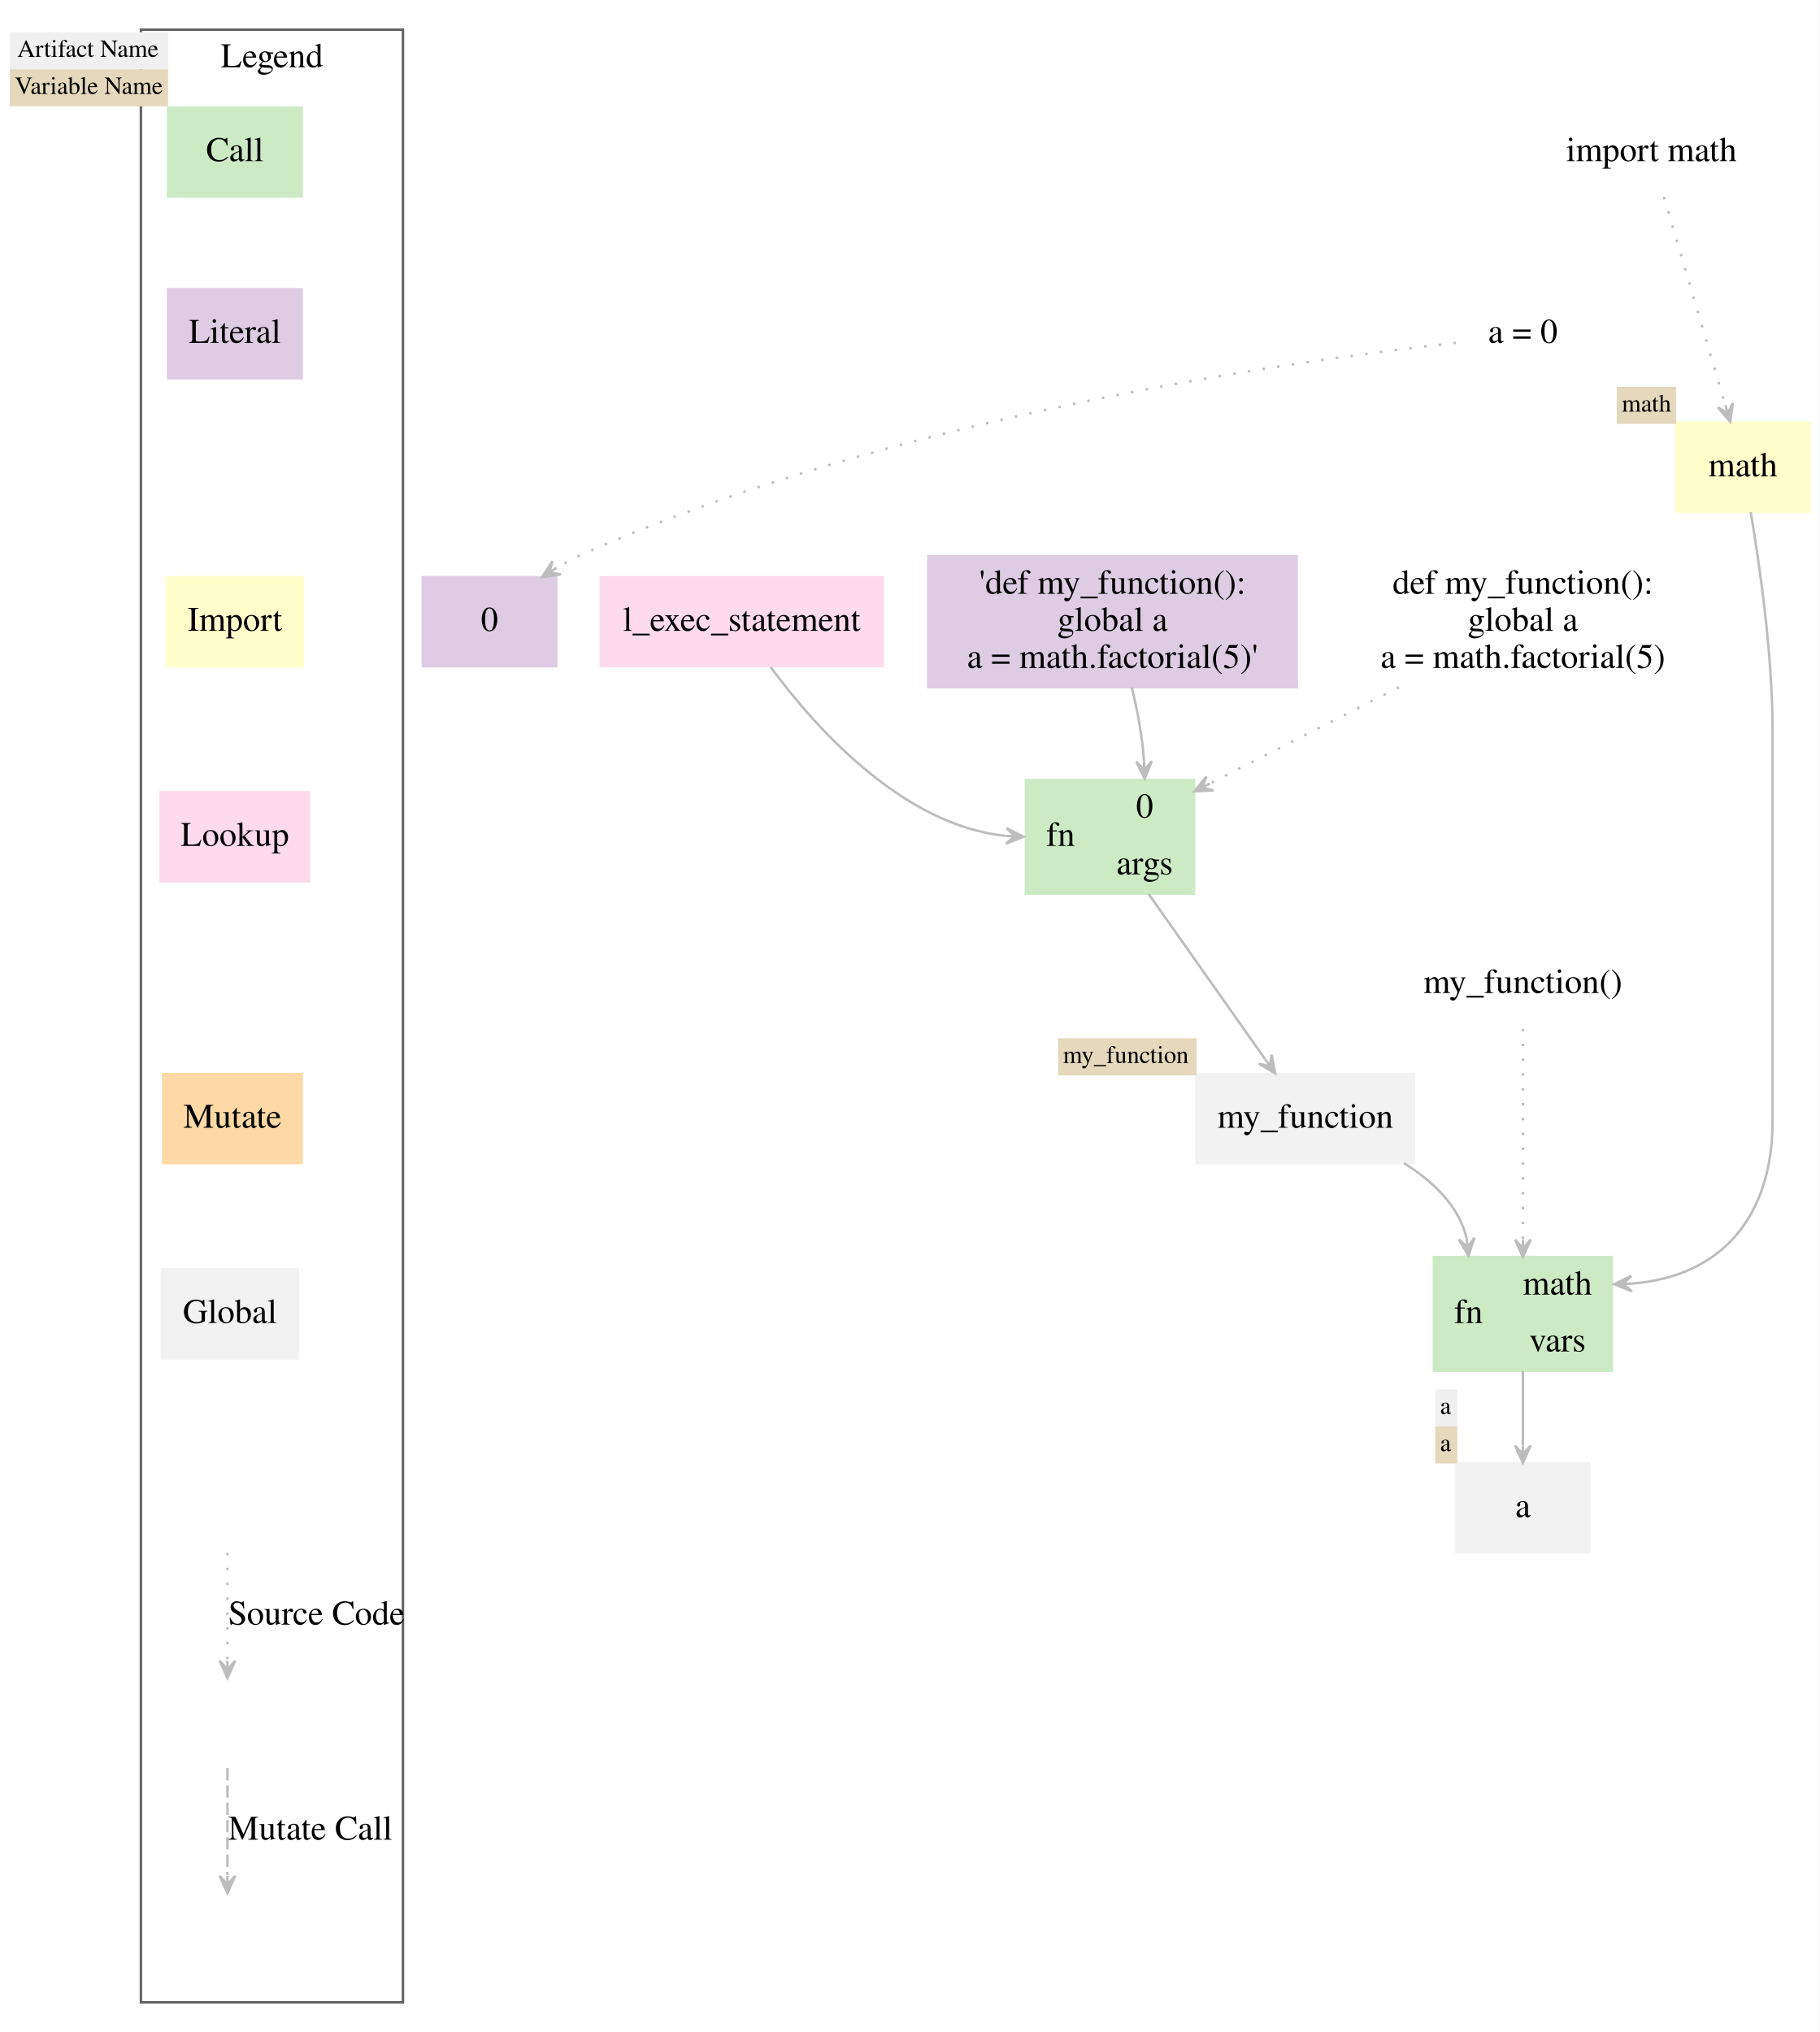
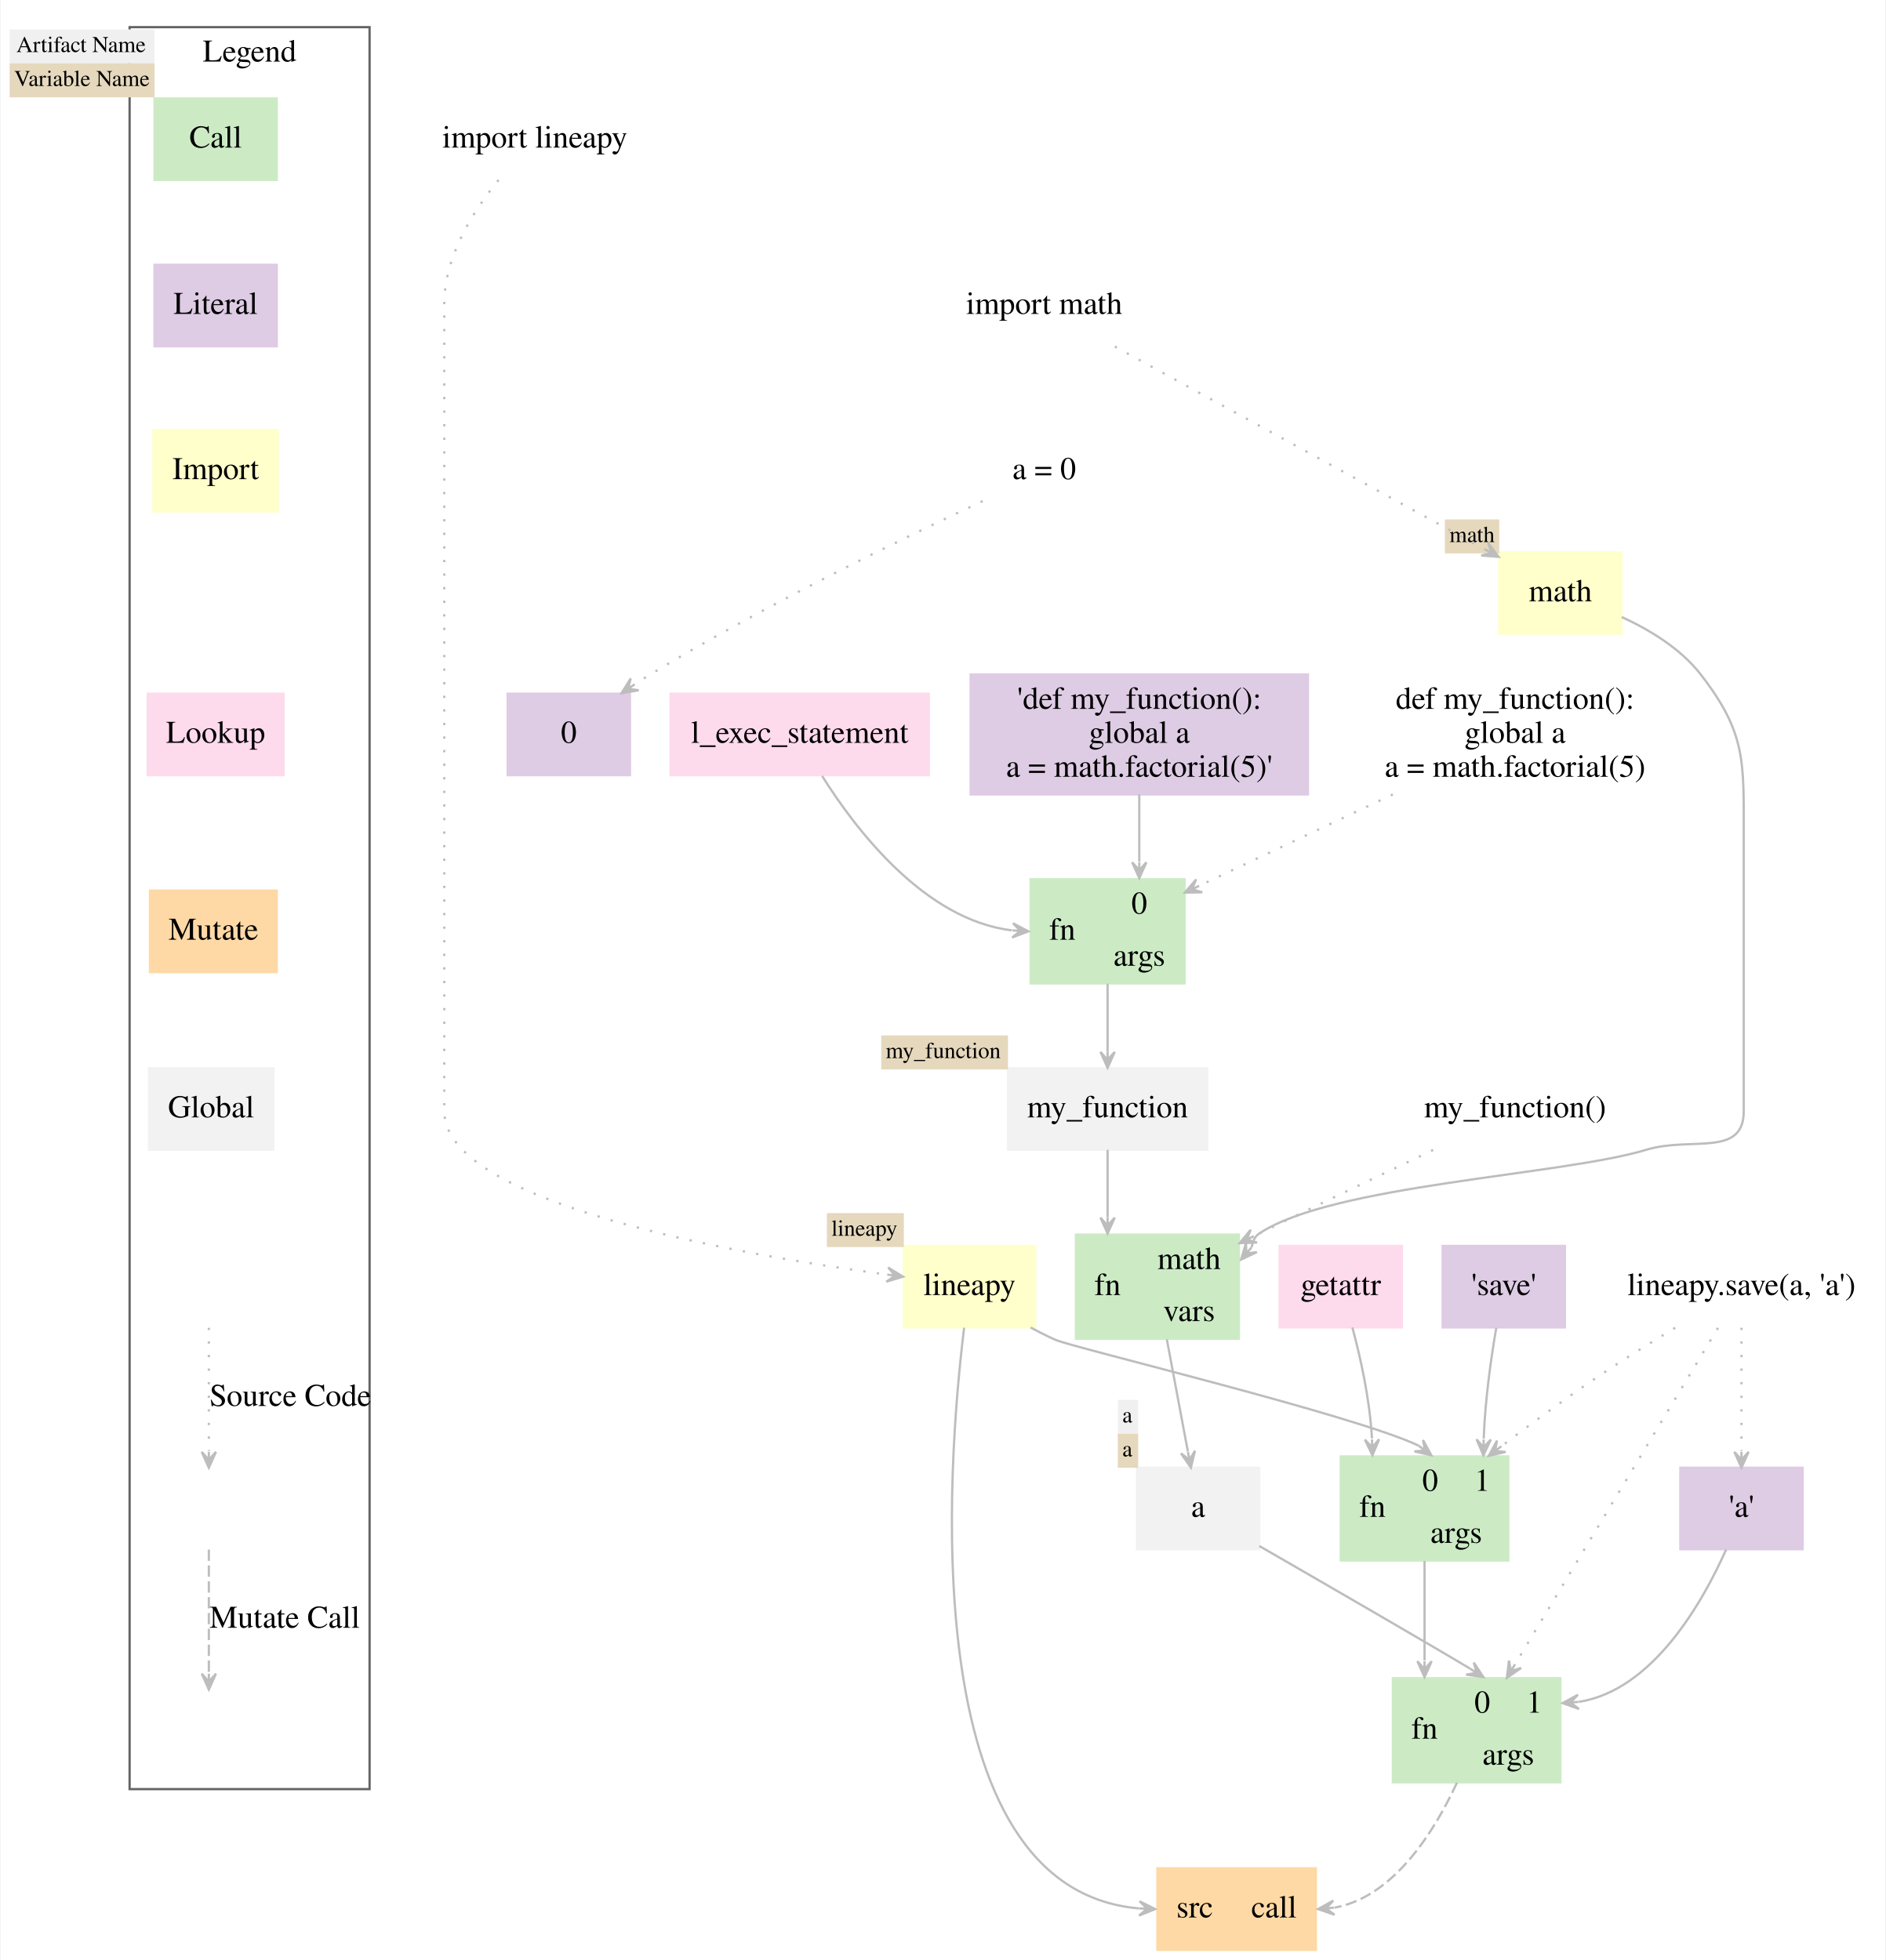
- <svg xmlns="http://www.w3.org/2000/svg" width="736pt" height="822pt" viewBox="0.00 0.00 736.00 822.00">
-   <g id="graph0" class="graph" transform="scale(1 1) rotate(0) translate(4 818)">
-     <polygon fill="white" stroke="transparent" points="-4,4 -4,-818 732,-818 732,4 -4,4" />
+ <svg xmlns="http://www.w3.org/2000/svg" width="833pt" height="866pt" viewBox="0.00 0.00 832.50 866.00">
+   <g id="graph0" class="graph" transform="scale(1 1) rotate(0) translate(4 862)">
+     <polygon fill="white" stroke="transparent" points="-4,4 -4,-862 828.5,-862 828.5,4 -4,4" />
    <g id="clust1" class="cluster">
-       <polygon fill="none" stroke="#636363" points="53,-8 53,-806 159,-806 159,-8 53,-8" />
-       <text text-anchor="middle" x="106" y="-790.8" font-family="Times,serif" font-size="14.00">Legend</text>
+       <polygon fill="none" stroke="#636363" points="53,-71.5 53,-850 159,-850 159,-71.5 53,-71.5" />
+       <text text-anchor="middle" x="106" y="-834.8" font-family="Times,serif" font-size="14.00">Legend</text>
    </g>
    <g id="node1" class="node">
-       <polygon fill="#ccebc5" stroke="#ccebc5" points="64,-738.5 64,-774.5 118,-774.5 118,-738.5 64,-738.5" />
-       <text text-anchor="middle" x="91" y="-752.8" font-family="Times,serif" font-size="14.00">Call</text>
-       <polygon fill="#f0f0f0" stroke="transparent" points="0,-790 0,-805 64,-805 64,-790 0,-790" />
-       <text text-anchor="start" x="3" y="-795" font-family="Times,serif" font-size="10.00">Artifact Name</text>
-       <polygon fill="#e5d8bd" stroke="transparent" points="0,-775 0,-790 64,-790 64,-775 0,-775" />
-       <text text-anchor="start" x="2" y="-780" font-family="Times,serif" font-size="10.00">Variable Name</text>
+       <polygon fill="#ccebc5" stroke="#ccebc5" points="64,-782.5 64,-818.5 118,-818.5 118,-782.5 64,-782.5" />
+       <text text-anchor="middle" x="91" y="-796.8" font-family="Times,serif" font-size="14.00">Call</text>
+       <polygon fill="#f0f0f0" stroke="transparent" points="0,-834 0,-849 64,-849 64,-834 0,-834" />
+       <text text-anchor="start" x="3" y="-839" font-family="Times,serif" font-size="10.00">Artifact Name</text>
+       <polygon fill="#e5d8bd" stroke="transparent" points="0,-819 0,-834 64,-834 64,-819 0,-819" />
+       <text text-anchor="start" x="2" y="-824" font-family="Times,serif" font-size="10.00">Variable Name</text>
    </g>
    <g id="node2" class="node">
-       <polygon fill="#decbe4" stroke="#decbe4" points="118,-701 64,-701 64,-665 118,-665 118,-701" />
-       <text text-anchor="middle" x="91" y="-679.3" font-family="Times,serif" font-size="14.00">Literal</text>
+       <polygon fill="#decbe4" stroke="#decbe4" points="118,-745 64,-745 64,-709 118,-709 118,-745" />
+       <text text-anchor="middle" x="91" y="-723.3" font-family="Times,serif" font-size="14.00">Literal</text>
    </g>
    <g id="node3" class="node">
-       <polygon fill="#ffffcc" stroke="#ffffcc" points="118.5,-584.5 63.5,-584.5 63.5,-548.5 118.5,-548.5 118.5,-584.5" />
-       <text text-anchor="middle" x="91" y="-562.8" font-family="Times,serif" font-size="14.00">Import</text>
+       <polygon fill="#ffffcc" stroke="#ffffcc" points="118.5,-672 63.5,-672 63.5,-636 118.5,-636 118.5,-672" />
+       <text text-anchor="middle" x="91" y="-650.3" font-family="Times,serif" font-size="14.00">Import</text>
    </g>
    <g id="node4" class="node">
-       <polygon fill="#fddaec" stroke="#fddaec" points="121,-497.5 61,-497.5 61,-461.5 121,-461.5 121,-497.5" />
-       <text text-anchor="middle" x="91" y="-475.8" font-family="Times,serif" font-size="14.00">Lookup</text>
+       <polygon fill="#fddaec" stroke="#fddaec" points="121,-555.5 61,-555.5 61,-519.5 121,-519.5 121,-555.5" />
+       <text text-anchor="middle" x="91" y="-533.8" font-family="Times,serif" font-size="14.00">Lookup</text>
    </g>
    <g id="node5" class="node">
-       <polygon fill="#fed9a6" stroke="#fed9a6" points="62,-347.5 62,-383.5 118,-383.5 118,-347.5 62,-347.5" />
-       <text text-anchor="middle" x="90" y="-361.8" font-family="Times,serif" font-size="14.00">Mutate</text>
+       <polygon fill="#fed9a6" stroke="#fed9a6" points="62,-432.5 62,-468.5 118,-468.5 118,-432.5 62,-432.5" />
+       <text text-anchor="middle" x="90" y="-446.8" font-family="Times,serif" font-size="14.00">Mutate</text>
    </g>
    <g id="node6" class="node">
-       <polygon fill="#f2f2f2" stroke="#f2f2f2" points="116.5,-304.5 61.5,-304.5 61.5,-268.5 116.5,-268.5 116.5,-304.5" />
-       <text text-anchor="middle" x="89" y="-282.8" font-family="Times,serif" font-size="14.00">Global</text>
+       <polygon fill="#f2f2f2" stroke="#f2f2f2" points="116.5,-390 61.5,-390 61.5,-354 116.5,-354 116.5,-390" />
+       <text text-anchor="middle" x="89" y="-368.3" font-family="Times,serif" font-size="14.00">Global</text>
    </g>
    <g id="edge7" class="edge">
-       <path fill="none" stroke="#bdbdbd" stroke-dasharray="1,5" d="M88,-189.8C88,-177.36 88,-160.36 88,-146.5" />
-       <polygon fill="#bdbdbd" stroke="#bdbdbd" points="88,-139.18 91.15,-146.18 88,-142.68 88,-146.18 88,-146.18 88,-146.18 88,-142.68 84.85,-146.18 88,-139.18 88,-139.18" />
-       <text text-anchor="middle" x="124" y="-160.8" font-family="Times,serif" font-size="14.00">Source Code</text>
+       <path fill="none" stroke="#bdbdbd" stroke-dasharray="1,5" d="M88,-275.34C88,-260.18 88,-237.92 88,-220.91" />
+       <polygon fill="#bdbdbd" stroke="#bdbdbd" points="88,-213.51 91.15,-220.51 88,-217.01 88,-220.51 88,-220.51 88,-220.51 88,-217.01 84.85,-220.51 88,-213.51 88,-213.51" />
+       <text text-anchor="middle" x="124" y="-240.8" font-family="Times,serif" font-size="14.00">Source Code</text>
    </g>
    <g id="edge8" class="edge">
-       <path fill="none" stroke="#bdbdbd" stroke-dasharray="5,2" d="M88,-102.8C88,-90.36 88,-73.36 88,-59.5" />
-       <polygon fill="#bdbdbd" stroke="#bdbdbd" points="88,-52.18 91.15,-59.18 88,-55.68 88,-59.18 88,-59.18 88,-59.18 88,-55.68 84.85,-59.18 88,-52.18 88,-52.18" />
-       <text text-anchor="middle" x="121.5" y="-73.8" font-family="Times,serif" font-size="14.00">Mutate Call</text>
+       <path fill="none" stroke="#bdbdbd" stroke-dasharray="5,2" d="M88,-177.34C88,-162.18 88,-139.92 88,-122.91" />
+       <polygon fill="#bdbdbd" stroke="#bdbdbd" points="88,-115.51 91.15,-122.51 88,-119.01 88,-122.51 88,-122.51 88,-122.51 88,-119.01 84.85,-122.51 88,-115.51 88,-115.51" />
+       <text text-anchor="middle" x="121.5" y="-142.8" font-family="Times,serif" font-size="14.00">Mutate Call</text>
    </g>
    <g id="node10" class="node">
-       <polygon fill="#ffffcc" stroke="#ffffcc" points="728,-647 674,-647 674,-611 728,-611 728,-647" />
-       <text text-anchor="middle" x="701" y="-625.3" font-family="Times,serif" font-size="14.00">math</text>
-       <polygon fill="#e5d8bd" stroke="transparent" points="650,-646.5 650,-661.5 674,-661.5 674,-646.5 650,-646.5" />
-       <text text-anchor="start" x="652" y="-651.5" font-family="Times,serif" font-size="10.00">math</text>
+       <polygon fill="#ffffcc" stroke="#ffffcc" points="453,-311.5 395,-311.5 395,-275.5 453,-275.5 453,-311.5" />
+       <text text-anchor="middle" x="424" y="-289.8" font-family="Times,serif" font-size="14.00">lineapy</text>
+       <polygon fill="#e5d8bd" stroke="transparent" points="361,-311 361,-326 395,-326 395,-311 361,-311" />
+       <text text-anchor="start" x="363" y="-316" font-family="Times,serif" font-size="10.00">lineapy</text>
+     </g>
+     <g id="node22" class="node">
+       <polygon fill="#ccebc5" stroke="#ccebc5" points="588,-172.5 588,-218.5 662,-218.5 662,-172.5 588,-172.5" />
+       <text text-anchor="middle" x="602" y="-191.8" font-family="Times,serif" font-size="14.00">fn</text>
+       <polyline fill="none" stroke="#ccebc5" points="616,-172.5 616,-218.5 " />
+       <text text-anchor="middle" x="627.5" y="-203.3" font-family="Times,serif" font-size="14.00">0</text>
+       <polyline fill="none" stroke="#ccebc5" points="639,-195.5 639,-218.5 " />
+       <text text-anchor="middle" x="650.5" y="-203.3" font-family="Times,serif" font-size="14.00">1</text>
+       <polyline fill="none" stroke="#ccebc5" points="616,-195.5 662,-195.5 " />
+       <text text-anchor="middle" x="639" y="-180.3" font-family="Times,serif" font-size="14.00">args</text>
+     </g>
+     <g id="edge16" class="edge">
+       <path fill="none" stroke="#bdbdbd" d="M450.99,-275.48C454.62,-273.5 458.35,-271.61 462,-270 469.82,-266.54 594.29,-236.7 622.39,-223.26" />
+       <polygon fill="#bdbdbd" stroke="#bdbdbd" points="628,-219 624.33,-225.74 625.21,-221.12 622.43,-223.23 622.43,-223.23 622.43,-223.23 625.21,-221.12 620.52,-220.73 628,-219 628,-219" />
+     </g>
+     <g id="node23" class="node">
+       <polygon fill="#fed9a6" stroke="#fed9a6" points="507,-0.5 507,-36.5 577,-36.5 577,-0.5 507,-0.5" />
+       <text text-anchor="middle" x="523.5" y="-14.8" font-family="Times,serif" font-size="14.00">src</text>
+       <polyline fill="none" stroke="#fed9a6" points="540,-0.5 540,-36.5 " />
+       <text text-anchor="middle" x="558.5" y="-14.8" font-family="Times,serif" font-size="14.00">call</text>
+     </g>
+     <g id="edge18" class="edge">
+       <path fill="none" stroke="#bdbdbd" d="M421.63,-275.36C414.42,-216.72 398.97,-27.27 498.93,-18.79" />
+       <polygon fill="#bdbdbd" stroke="#bdbdbd" points="506,-18.5 499.14,-21.94 502.5,-18.65 499.01,-18.79 499.01,-18.79 499.01,-18.79 502.5,-18.65 498.88,-15.64 506,-18.5 506,-18.5" />
+     </g>
+     <g id="node11" class="node">
+       <polygon fill="#ffffcc" stroke="#ffffcc" points="712,-618 658,-618 658,-582 712,-582 712,-618" />
+       <text text-anchor="middle" x="685" y="-596.3" font-family="Times,serif" font-size="14.00">math</text>
+       <polygon fill="#e5d8bd" stroke="transparent" points="634,-617.5 634,-632.5 658,-632.5 658,-617.5 634,-617.5" />
+       <text text-anchor="start" x="636" y="-622.5" font-family="Times,serif" font-size="10.00">math</text>
+     </g>
+     <g id="node18" class="node">
+       <polygon fill="#ccebc5" stroke="#ccebc5" points="471,-270.5 471,-316.5 543,-316.5 543,-270.5 471,-270.5" />
+       <text text-anchor="middle" x="485" y="-289.8" font-family="Times,serif" font-size="14.00">fn</text>
+       <polyline fill="none" stroke="#ccebc5" points="499,-270.5 499,-316.5 " />
+       <text text-anchor="middle" x="521" y="-301.3" font-family="Times,serif" font-size="14.00">math</text>
+       <polyline fill="none" stroke="#ccebc5" points="499,-293.5 543,-293.5 " />
+       <text text-anchor="middle" x="521" y="-278.3" font-family="Times,serif" font-size="14.00">vars</text>
+     </g>
+     <g id="edge14" class="edge">
+       <path fill="none" stroke="#bdbdbd" d="M712.15,-589.36C724.43,-583.73 738.14,-575.43 747,-564 767.01,-538.18 766,-525.67 766,-493 766,-493 766,-493 766,-371 766,-350.45 742.66,-359.97 723,-354 685.8,-342.7 584.35,-338.57 552,-317 549.73,-315.49 549.11,-313.1 548.61,-310.89" />
+       <polygon fill="#bdbdbd" stroke="#bdbdbd" points="544,-305.5 550.94,-308.77 546.27,-308.16 548.55,-310.82 548.55,-310.82 548.55,-310.82 546.27,-308.16 546.15,-312.87 544,-305.5 544,-305.5" />
+     </g>
+     <g id="node12" class="node">
+       <polygon fill="#decbe4" stroke="#decbe4" points="274,-555.5 220,-555.5 220,-519.5 274,-519.5 274,-555.5" />
+       <text text-anchor="middle" x="247" y="-533.8" font-family="Times,serif" font-size="14.00">0</text>
+     </g>
+     <g id="node13" class="node">
+       <polygon fill="#fddaec" stroke="#fddaec" points="406,-555.5 292,-555.5 292,-519.5 406,-519.5 406,-555.5" />
+       <text text-anchor="middle" x="349" y="-533.8" font-family="Times,serif" font-size="14.00">l_exec_statement</text>
+     </g>
+     <g id="node16" class="node">
+       <polygon fill="#ccebc5" stroke="#ccebc5" points="451,-427.5 451,-473.5 519,-473.5 519,-427.5 451,-427.5" />
+       <text text-anchor="middle" x="465" y="-446.8" font-family="Times,serif" font-size="14.00">fn</text>
+       <polyline fill="none" stroke="#ccebc5" points="479,-427.5 479,-473.5 " />
+       <text text-anchor="middle" x="499" y="-458.3" font-family="Times,serif" font-size="14.00">0</text>
+       <polyline fill="none" stroke="#ccebc5" points="479,-450.5 519,-450.5 " />
+       <text text-anchor="middle" x="499" y="-435.3" font-family="Times,serif" font-size="14.00">args</text>
+     </g>
+     <g id="edge10" class="edge">
+       <path fill="none" stroke="#bdbdbd" d="M358.93,-519.1C373.79,-495.44 404.24,-455.53 442.72,-450.94" />
+       <polygon fill="#bdbdbd" stroke="#bdbdbd" points="450,-450.5 443.2,-454.06 446.51,-450.71 443.01,-450.92 443.01,-450.92 443.01,-450.92 446.51,-450.71 442.82,-447.77 450,-450.5 450,-450.5" />
+     </g>
+     <g id="node14" class="node">
+       <polygon fill="#decbe4" stroke="#decbe4" points="573.5,-564 424.5,-564 424.5,-511 573.5,-511 573.5,-564" />
+       <text text-anchor="middle" x="499" y="-548.8" font-family="Times,serif" font-size="14.00">'def my_function():</text>
+       <text text-anchor="middle" x="499" y="-533.8" font-family="Times,serif" font-size="14.00">    global a</text>
+       <text text-anchor="middle" x="499" y="-518.8" font-family="Times,serif" font-size="14.00">    a = math.factorial(5)'</text>
+     </g>
+     <g id="edge11" class="edge">
+       <path fill="none" stroke="#bdbdbd" d="M499,-510.96C499,-501.85 499,-491.34 499,-481.25" />
+       <polygon fill="#bdbdbd" stroke="#bdbdbd" points="499,-474 502.15,-481 499,-477.5 499,-481 499,-481 499,-481 499,-477.5 495.85,-481 499,-474 499,-474" />
+     </g>
+     <g id="node15" class="node">
+       <polygon fill="#f2f2f2" stroke="#f2f2f2" points="529,-390 441,-390 441,-354 529,-354 529,-390" />
+       <text text-anchor="middle" x="485" y="-368.3" font-family="Times,serif" font-size="14.00">my_function</text>
+       <polygon fill="#e5d8bd" stroke="transparent" points="385,-389.5 385,-404.5 441,-404.5 441,-389.5 385,-389.5" />
+       <text text-anchor="start" x="387" y="-394.5" font-family="Times,serif" font-size="10.00">my_function</text>
+     </g>
+     <g id="edge13" class="edge">
+       <path fill="none" stroke="#bdbdbd" d="M485,-353.98C485,-345.34 485,-334.5 485,-324.1" />
+       <polygon fill="#bdbdbd" stroke="#bdbdbd" points="485,-317 488.15,-324 485,-320.5 485,-324 485,-324 485,-324 485,-320.5 481.85,-324 485,-317 485,-317" />
+     </g>
+     <g id="edge9" class="edge">
+       <path fill="none" stroke="#bdbdbd" d="M485,-427.37C485,-417.95 485,-406.93 485,-397.28" />
+       <polygon fill="#bdbdbd" stroke="#bdbdbd" points="485,-390.22 488.15,-397.22 485,-393.72 485,-397.22 485,-397.22 485,-397.22 485,-393.72 481.85,-397.22 485,-390.22 485,-390.22" />
    </g>
    <g id="node17" class="node">
-       <polygon fill="#ccebc5" stroke="#ccebc5" points="576,-263.5 576,-309.5 648,-309.5 648,-263.5 576,-263.5" />
-       <text text-anchor="middle" x="590" y="-282.8" font-family="Times,serif" font-size="14.00">fn</text>
-       <polyline fill="none" stroke="#ccebc5" points="604,-263.5 604,-309.5 " />
-       <text text-anchor="middle" x="626" y="-294.3" font-family="Times,serif" font-size="14.00">math</text>
-       <polyline fill="none" stroke="#ccebc5" points="604,-286.5 648,-286.5 " />
-       <text text-anchor="middle" x="626" y="-271.3" font-family="Times,serif" font-size="14.00">vars</text>
-     </g>
-     <g id="edge14" class="edge">
-       <path fill="none" stroke="#bdbdbd" d="M704.15,-610.81C707.71,-589.9 713,-553.48 713,-522 713,-522 713,-522 713,-364.5 713,-326.03 692.49,-301.5 656,-298.76" />
-       <polygon fill="#bdbdbd" stroke="#bdbdbd" points="649,-298.5 656.11,-295.61 652.5,-298.63 656,-298.76 656,-298.76 656,-298.76 652.5,-298.63 655.88,-301.9 649,-298.5 649,-298.5" />
-     </g>
-     <g id="node11" class="node">
-       <polygon fill="#decbe4" stroke="#decbe4" points="221,-584.5 167,-584.5 167,-548.5 221,-548.5 221,-584.5" />
-       <text text-anchor="middle" x="194" y="-562.8" font-family="Times,serif" font-size="14.00">0</text>
-     </g>
-     <g id="node12" class="node">
-       <polygon fill="#fddaec" stroke="#fddaec" points="353,-584.5 239,-584.5 239,-548.5 353,-548.5 353,-584.5" />
-       <text text-anchor="middle" x="296" y="-562.8" font-family="Times,serif" font-size="14.00">l_exec_statement</text>
-     </g>
-     <g id="node15" class="node">
-       <polygon fill="#ccebc5" stroke="#ccebc5" points="411,-456.5 411,-502.5 479,-502.5 479,-456.5 411,-456.5" />
-       <text text-anchor="middle" x="425" y="-475.8" font-family="Times,serif" font-size="14.00">fn</text>
-       <polyline fill="none" stroke="#ccebc5" points="439,-456.5 439,-502.5 " />
-       <text text-anchor="middle" x="459" y="-487.3" font-family="Times,serif" font-size="14.00">0</text>
-       <polyline fill="none" stroke="#ccebc5" points="439,-479.5 479,-479.5 " />
-       <text text-anchor="middle" x="459" y="-464.3" font-family="Times,serif" font-size="14.00">args</text>
-     </g>
-     <g id="edge10" class="edge">
-       <path fill="none" stroke="#bdbdbd" d="M307.76,-548.1C325.32,-524.29 360.87,-484.03 402.92,-479.85" />
-       <polygon fill="#bdbdbd" stroke="#bdbdbd" points="410,-479.5 403.17,-483 406.5,-479.67 403.01,-479.85 403.01,-479.85 403.01,-479.85 406.5,-479.67 402.85,-476.7 410,-479.5 410,-479.5" />
-     </g>
-     <g id="node13" class="node">
-       <polygon fill="#decbe4" stroke="#decbe4" points="520.5,-593 371.5,-593 371.5,-540 520.5,-540 520.5,-593" />
-       <text text-anchor="middle" x="446" y="-577.8" font-family="Times,serif" font-size="14.00">'def my_function():</text>
-       <text text-anchor="middle" x="446" y="-562.8" font-family="Times,serif" font-size="14.00">    global a</text>
-       <text text-anchor="middle" x="446" y="-547.8" font-family="Times,serif" font-size="14.00">    a = math.factorial(5)'</text>
-     </g>
-     <g id="edge11" class="edge">
-       <path fill="none" stroke="#bdbdbd" d="M453.79,-539.9C456.04,-530.79 458.07,-520.24 458.76,-510.01" />
-       <polygon fill="#bdbdbd" stroke="#bdbdbd" points="459,-503 461.9,-510.11 458.88,-506.5 458.76,-510 458.76,-510 458.76,-510 458.88,-506.5 455.61,-509.89 459,-503 459,-503" />
-     </g>
-     <g id="node14" class="node">
-       <polygon fill="#f2f2f2" stroke="#f2f2f2" points="568,-383.5 480,-383.5 480,-347.5 568,-347.5 568,-383.5" />
-       <text text-anchor="middle" x="524" y="-361.8" font-family="Times,serif" font-size="14.00">my_function</text>
-       <polygon fill="#e5d8bd" stroke="transparent" points="424,-383 424,-398 480,-398 480,-383 424,-383" />
-       <text text-anchor="start" x="426" y="-388" font-family="Times,serif" font-size="10.00">my_function</text>
-     </g>
-     <g id="edge13" class="edge">
-       <path fill="none" stroke="#bdbdbd" d="M563.92,-347.49C575.75,-340.01 586.34,-329.94 589.23,-317.02" />
-       <polygon fill="#bdbdbd" stroke="#bdbdbd" points="590,-310 592.37,-317.3 589.62,-313.48 589.24,-316.96 589.24,-316.96 589.24,-316.96 589.62,-313.48 586.1,-316.61 590,-310 590,-310" />
-     </g>
-     <g id="edge9" class="edge">
-       <path fill="none" stroke="#bdbdbd" d="M460.61,-456.37C474.22,-437.08 493.89,-409.18 507.7,-389.6" />
-       <polygon fill="#bdbdbd" stroke="#bdbdbd" points="511.79,-383.81 510.33,-391.35 509.77,-386.67 507.75,-389.53 507.75,-389.53 507.75,-389.53 509.77,-386.67 505.18,-387.72 511.79,-383.81 511.79,-383.81" />
-     </g>
-     <g id="node16" class="node">
-       <polygon fill="#f2f2f2" stroke="#f2f2f2" points="639,-226 585,-226 585,-190 639,-190 639,-226" />
-       <text text-anchor="middle" x="612" y="-204.3" font-family="Times,serif" font-size="14.00">a</text>
-       <polygon fill="#f0f0f0" stroke="transparent" points="576.5,-241 576.5,-256 585.5,-256 585.5,-241 576.5,-241" />
-       <text text-anchor="start" x="578.5" y="-246" font-family="Times,serif" font-size="10.00">a</text>
-       <polygon fill="#e5d8bd" stroke="transparent" points="576.5,-226 576.5,-241 585.5,-241 585.5,-226 576.5,-226" />
-       <text text-anchor="start" x="578.5" y="-231" font-family="Times,serif" font-size="10.00">a</text>
+       <polygon fill="#f2f2f2" stroke="#f2f2f2" points="552,-213.5 498,-213.5 498,-177.5 552,-177.5 552,-213.5" />
+       <text text-anchor="middle" x="525" y="-191.8" font-family="Times,serif" font-size="14.00">a</text>
+       <polygon fill="#f0f0f0" stroke="transparent" points="489.5,-228.5 489.5,-243.5 498.5,-243.5 498.5,-228.5 489.5,-228.5" />
+       <text text-anchor="start" x="491.5" y="-233.5" font-family="Times,serif" font-size="10.00">a</text>
+       <polygon fill="#e5d8bd" stroke="transparent" points="489.5,-213.5 489.5,-228.5 498.5,-228.5 498.5,-213.5 489.5,-213.5" />
+       <text text-anchor="start" x="491.5" y="-218.5" font-family="Times,serif" font-size="10.00">a</text>
+     </g>
+     <g id="node24" class="node">
+       <polygon fill="#ccebc5" stroke="#ccebc5" points="611,-74.5 611,-120.5 685,-120.5 685,-74.5 611,-74.5" />
+       <text text-anchor="middle" x="625" y="-93.8" font-family="Times,serif" font-size="14.00">fn</text>
+       <polyline fill="none" stroke="#ccebc5" points="639,-74.5 639,-120.5 " />
+       <text text-anchor="middle" x="650.5" y="-105.3" font-family="Times,serif" font-size="14.00">0</text>
+       <polyline fill="none" stroke="#ccebc5" points="662,-97.5 662,-120.5 " />
+       <text text-anchor="middle" x="673.5" y="-105.3" font-family="Times,serif" font-size="14.00">1</text>
+       <polyline fill="none" stroke="#ccebc5" points="639,-97.5 685,-97.5 " />
+       <text text-anchor="middle" x="662" y="-82.3" font-family="Times,serif" font-size="14.00">args</text>
+     </g>
+     <g id="edge21" class="edge">
+       <path fill="none" stroke="#bdbdbd" d="M552.03,-178.92C582.11,-161.57 628.65,-134.64 645.04,-124.78" />
+       <polygon fill="#bdbdbd" stroke="#bdbdbd" points="651,-121 646.77,-127.41 648.04,-122.87 645.09,-124.75 645.09,-124.75 645.09,-124.75 648.04,-122.87 643.4,-122.09 651,-121 651,-121" />
    </g>
    <g id="edge12" class="edge">
-       <path fill="none" stroke="#bdbdbd" d="M612,-263.37C612,-253.95 612,-242.93 612,-233.28" />
-       <polygon fill="#bdbdbd" stroke="#bdbdbd" points="612,-226.22 615.15,-233.22 612,-229.72 612,-233.22 612,-233.22 612,-233.22 612,-229.72 608.85,-233.22 612,-226.22 612,-226.22" />
-     </g>
-     <g id="node18" class="node">
-       <text text-anchor="middle" x="664" y="-752.8" font-family="Times,serif" font-size="14.00">import math</text>
+       <path fill="none" stroke="#bdbdbd" d="M511.17,-270.23C513.96,-255.38 517.62,-235.87 520.47,-220.64" />
+       <polygon fill="#bdbdbd" stroke="#bdbdbd" points="521.8,-213.55 523.61,-221.01 521.16,-216.99 520.51,-220.43 520.51,-220.43 520.51,-220.43 521.16,-216.99 517.42,-219.85 521.8,-213.55 521.8,-213.55" />
+     </g>
+     <g id="node19" class="node">
+       <polygon fill="#decbe4" stroke="#decbe4" points="792,-213.5 738,-213.5 738,-177.5 792,-177.5 792,-213.5" />
+       <text text-anchor="middle" x="765" y="-191.8" font-family="Times,serif" font-size="14.00">'a'</text>
+     </g>
+     <g id="edge22" class="edge">
+       <path fill="none" stroke="#bdbdbd" d="M758.2,-177.3C747.86,-154.11 725.86,-115.13 693.14,-110.05" />
+       <polygon fill="#bdbdbd" stroke="#bdbdbd" points="686,-109.5 693.22,-106.9 689.49,-109.77 692.98,-110.04 692.98,-110.04 692.98,-110.04 689.49,-109.77 692.74,-113.18 686,-109.5 686,-109.5" />
+     </g>
+     <g id="node20" class="node">
+       <polygon fill="#fddaec" stroke="#fddaec" points="615,-311.5 561,-311.5 561,-275.5 615,-275.5 615,-311.5" />
+       <text text-anchor="middle" x="588" y="-289.8" font-family="Times,serif" font-size="14.00">getattr</text>
    </g>
    <g id="edge15" class="edge">
-       <path fill="none" stroke="#bdbdbd" stroke-dasharray="1,5" d="M669.07,-738.31C675.48,-716.56 686.56,-678.96 693.84,-654.28" />
-       <polygon fill="#bdbdbd" stroke="#bdbdbd" points="695.88,-647.38 696.92,-654.99 694.89,-650.74 693.9,-654.1 693.9,-654.1 693.9,-654.1 694.89,-650.74 690.87,-653.21 695.88,-647.38 695.88,-647.38" />
-     </g>
-     <g id="node19" class="node">
-       <text text-anchor="middle" x="612" y="-679.3" font-family="Times,serif" font-size="14.00">a = 0</text>
+       <path fill="none" stroke="#bdbdbd" d="M593.13,-275.45C596.63,-262.51 600.8,-244.01 601.78,-226.45" />
+       <polygon fill="#bdbdbd" stroke="#bdbdbd" points="602,-219 604.94,-226.09 601.9,-222.5 601.8,-226 601.8,-226 601.8,-226 601.9,-222.5 598.65,-225.91 602,-219 602,-219" />
+     </g>
+     <g id="node21" class="node">
+       <polygon fill="#decbe4" stroke="#decbe4" points="687,-311.5 633,-311.5 633,-275.5 687,-275.5 687,-311.5" />
+       <text text-anchor="middle" x="660" y="-289.8" font-family="Times,serif" font-size="14.00">'save'</text>
    </g>
    <g id="edge17" class="edge">
-       <path fill="none" stroke="#bdbdbd" stroke-dasharray="1,5" d="M584.93,-679.32C520.77,-672.21 355.45,-649.41 230,-593 227.17,-591.73 224.34,-590.22 221.57,-588.58" />
-       <polygon fill="#bdbdbd" stroke="#bdbdbd" points="215.26,-584.58 222.86,-585.67 218.22,-586.45 221.17,-588.33 221.17,-588.33 221.17,-588.33 218.22,-586.45 219.48,-590.99 215.26,-584.58 215.26,-584.58" />
-     </g>
-     <g id="node20" class="node">
-       <text text-anchor="middle" x="612" y="-577.8" font-family="Times,serif" font-size="14.00">def my_function():</text>
-       <text text-anchor="middle" x="612" y="-562.8" font-family="Times,serif" font-size="14.00">    global a</text>
-       <text text-anchor="middle" x="612" y="-547.8" font-family="Times,serif" font-size="14.00">    a = math.factorial(5)</text>
+       <path fill="none" stroke="#bdbdbd" d="M656.7,-275.35C654.45,-262.35 651.77,-243.82 651.14,-226.39" />
+       <polygon fill="#bdbdbd" stroke="#bdbdbd" points="651,-219 654.28,-225.94 651.07,-222.5 651.13,-226 651.13,-226 651.13,-226 651.07,-222.5 647.98,-226.06 651,-219 651,-219" />
+     </g>
+     <g id="edge20" class="edge">
+       <path fill="none" stroke="#bdbdbd" d="M625,-172.31C625,-159.77 625,-143.61 625,-128.38" />
+       <polygon fill="#bdbdbd" stroke="#bdbdbd" points="625,-121 628.15,-128 625,-124.5 625,-128 625,-128 625,-128 625,-124.5 621.85,-128 625,-121 625,-121" />
    </g>
    <g id="edge19" class="edge">
-       <path fill="none" stroke="#bdbdbd" stroke-dasharray="1,5" d="M561.89,-540C537.48,-527.57 508.51,-512.82 485.51,-501.12" />
-       <polygon fill="#bdbdbd" stroke="#bdbdbd" points="479.19,-497.9 486.86,-498.27 482.31,-499.49 485.43,-501.08 485.43,-501.08 485.43,-501.08 482.31,-499.49 484,-503.89 479.19,-497.9 479.19,-497.9" />
-     </g>
-     <g id="node21" class="node">
-       <text text-anchor="middle" x="612" y="-416.3" font-family="Times,serif" font-size="14.00">my_function()</text>
-     </g>
-     <g id="edge21" class="edge">
-       <path fill="none" stroke="#bdbdbd" stroke-dasharray="1,5" d="M612,-401.81C612,-380.17 612,-342.69 612,-316.56" />
-       <polygon fill="#bdbdbd" stroke="#bdbdbd" points="612,-309.52 615.15,-316.52 612,-313.02 612,-316.52 612,-316.52 612,-316.52 612,-313.02 608.85,-316.52 612,-309.52 612,-309.52" />
+       <path fill="none" stroke="#bdbdbd" stroke-dasharray="5,2" d="M639.33,-74.36C629.54,-53.19 611.5,-23.82 585.24,-19.14" />
+       <polygon fill="#bdbdbd" stroke="#bdbdbd" points="578,-18.5 585.25,-15.98 581.49,-18.81 584.97,-19.12 584.97,-19.12 584.97,-19.12 581.49,-18.81 584.7,-22.25 578,-18.5 578,-18.5" />
+     </g>
+     <g id="node25" class="node">
+       <text text-anchor="middle" x="232" y="-796.8" font-family="Times,serif" font-size="14.00">import lineapy</text>
+     </g>
+     <g id="edge23" class="edge">
+       <path fill="none" stroke="#bdbdbd" stroke-dasharray="1,5" d="M215.96,-782.46C204.83,-768.82 192,-748.62 192,-728 192,-728 192,-728 192,-371 192,-330.37 321.98,-307.7 387.36,-298.87" />
+       <polygon fill="#bdbdbd" stroke="#bdbdbd" points="394.62,-297.91 388.09,-301.95 391.15,-298.37 387.68,-298.83 387.68,-298.83 387.68,-298.83 391.15,-298.37 387.26,-295.71 394.62,-297.91 394.62,-297.91" />
+     </g>
+     <g id="node26" class="node">
+       <text text-anchor="middle" x="457" y="-723.3" font-family="Times,serif" font-size="14.00">import math</text>
+     </g>
+     <g id="edge25" class="edge">
+       <path fill="none" stroke="#bdbdbd" stroke-dasharray="1,5" d="M488.22,-708.88C531,-685.43 607.52,-643.48 651.47,-619.38" />
+       <polygon fill="#bdbdbd" stroke="#bdbdbd" points="657.71,-615.96 653.09,-622.09 654.64,-617.64 651.57,-619.33 651.57,-619.33 651.57,-619.33 654.64,-617.64 650.06,-616.56 657.71,-615.96 657.71,-615.96" />
+     </g>
+     <g id="node27" class="node">
+       <text text-anchor="middle" x="457" y="-650.3" font-family="Times,serif" font-size="14.00">a = 0</text>
+     </g>
+     <g id="edge27" class="edge">
+       <path fill="none" stroke="#bdbdbd" stroke-dasharray="1,5" d="M429.82,-640.59C395.02,-624.36 333.21,-594.41 283,-564 280.77,-562.65 278.5,-561.21 276.24,-559.73" />
+       <polygon fill="#bdbdbd" stroke="#bdbdbd" points="270.3,-555.73 277.87,-557.02 273.2,-557.68 276.11,-559.64 276.11,-559.64 276.11,-559.64 273.2,-557.68 274.35,-562.25 270.3,-555.73 270.3,-555.73" />
+     </g>
+     <g id="node28" class="node">
+       <text text-anchor="middle" x="665" y="-548.8" font-family="Times,serif" font-size="14.00">def my_function():</text>
+       <text text-anchor="middle" x="665" y="-533.8" font-family="Times,serif" font-size="14.00">    global a</text>
+       <text text-anchor="middle" x="665" y="-518.8" font-family="Times,serif" font-size="14.00">    a = math.factorial(5)</text>
+     </g>
+     <g id="edge29" class="edge">
+       <path fill="none" stroke="#bdbdbd" stroke-dasharray="1,5" d="M610.99,-511C583.62,-498.07 550.92,-482.63 525.7,-470.72" />
+       <polygon fill="#bdbdbd" stroke="#bdbdbd" points="519.12,-467.61 526.8,-467.75 522.29,-469.11 525.45,-470.6 525.45,-470.6 525.45,-470.6 522.29,-469.11 524.11,-473.45 519.12,-467.61 519.12,-467.61" />
+     </g>
+     <g id="node29" class="node">
+       <text text-anchor="middle" x="665" y="-368.3" font-family="Times,serif" font-size="14.00">my_function()</text>
+     </g>
+     <g id="edge31" class="edge">
+       <path fill="none" stroke="#bdbdbd" stroke-dasharray="1,5" d="M628.79,-353.9C606.58,-343.36 577.59,-329.51 552,-317 551.29,-316.65 550.58,-316.31 549.86,-315.95" />
+       <polygon fill="#bdbdbd" stroke="#bdbdbd" points="543.32,-312.73 550.99,-313 546.46,-314.28 549.6,-315.82 549.6,-315.82 549.6,-315.82 546.46,-314.28 548.21,-318.65 543.32,-312.73 543.32,-312.73" />
+     </g>
+     <g id="node30" class="node">
+       <text text-anchor="middle" x="765" y="-289.8" font-family="Times,serif" font-size="14.00">lineapy.save(a, 'a')</text>
+     </g>
+     <g id="edge33" class="edge">
+       <path fill="none" stroke="#bdbdbd" stroke-dasharray="1,5" d="M765,-275.34C765,-260.18 765,-237.92 765,-220.91" />
+       <polygon fill="#bdbdbd" stroke="#bdbdbd" points="765,-213.51 768.15,-220.51 765,-217.01 765,-220.51 765,-220.51 765,-220.51 765,-217.01 761.85,-220.51 765,-213.51 765,-213.51" />
+     </g>
+     <g id="edge34" class="edge">
+       <path fill="none" stroke="#bdbdbd" stroke-dasharray="1,5" d="M735.71,-275.33C724.13,-268.33 710.79,-260.01 699,-252 685.76,-243 671.61,-232.59 659.27,-223.24" />
+       <polygon fill="#bdbdbd" stroke="#bdbdbd" points="653.36,-218.75 660.84,-220.48 656.15,-220.87 658.93,-222.99 658.93,-222.99 658.93,-222.99 656.15,-220.87 657.02,-225.49 653.36,-218.75 653.36,-218.75" />
+     </g>
+     <g id="edge35" class="edge">
+       <path fill="none" stroke="#bdbdbd" stroke-dasharray="1,5" d="M754.62,-275.28C734.4,-241.77 689.59,-167.47 664.99,-126.67" />
+       <polygon fill="#bdbdbd" stroke="#bdbdbd" points="661.37,-120.67 667.68,-125.03 663.18,-123.66 664.98,-126.66 664.98,-126.66 664.98,-126.66 663.18,-123.66 662.29,-128.29 661.37,-120.67 661.37,-120.67" />
    </g>
  </g>
</svg>
